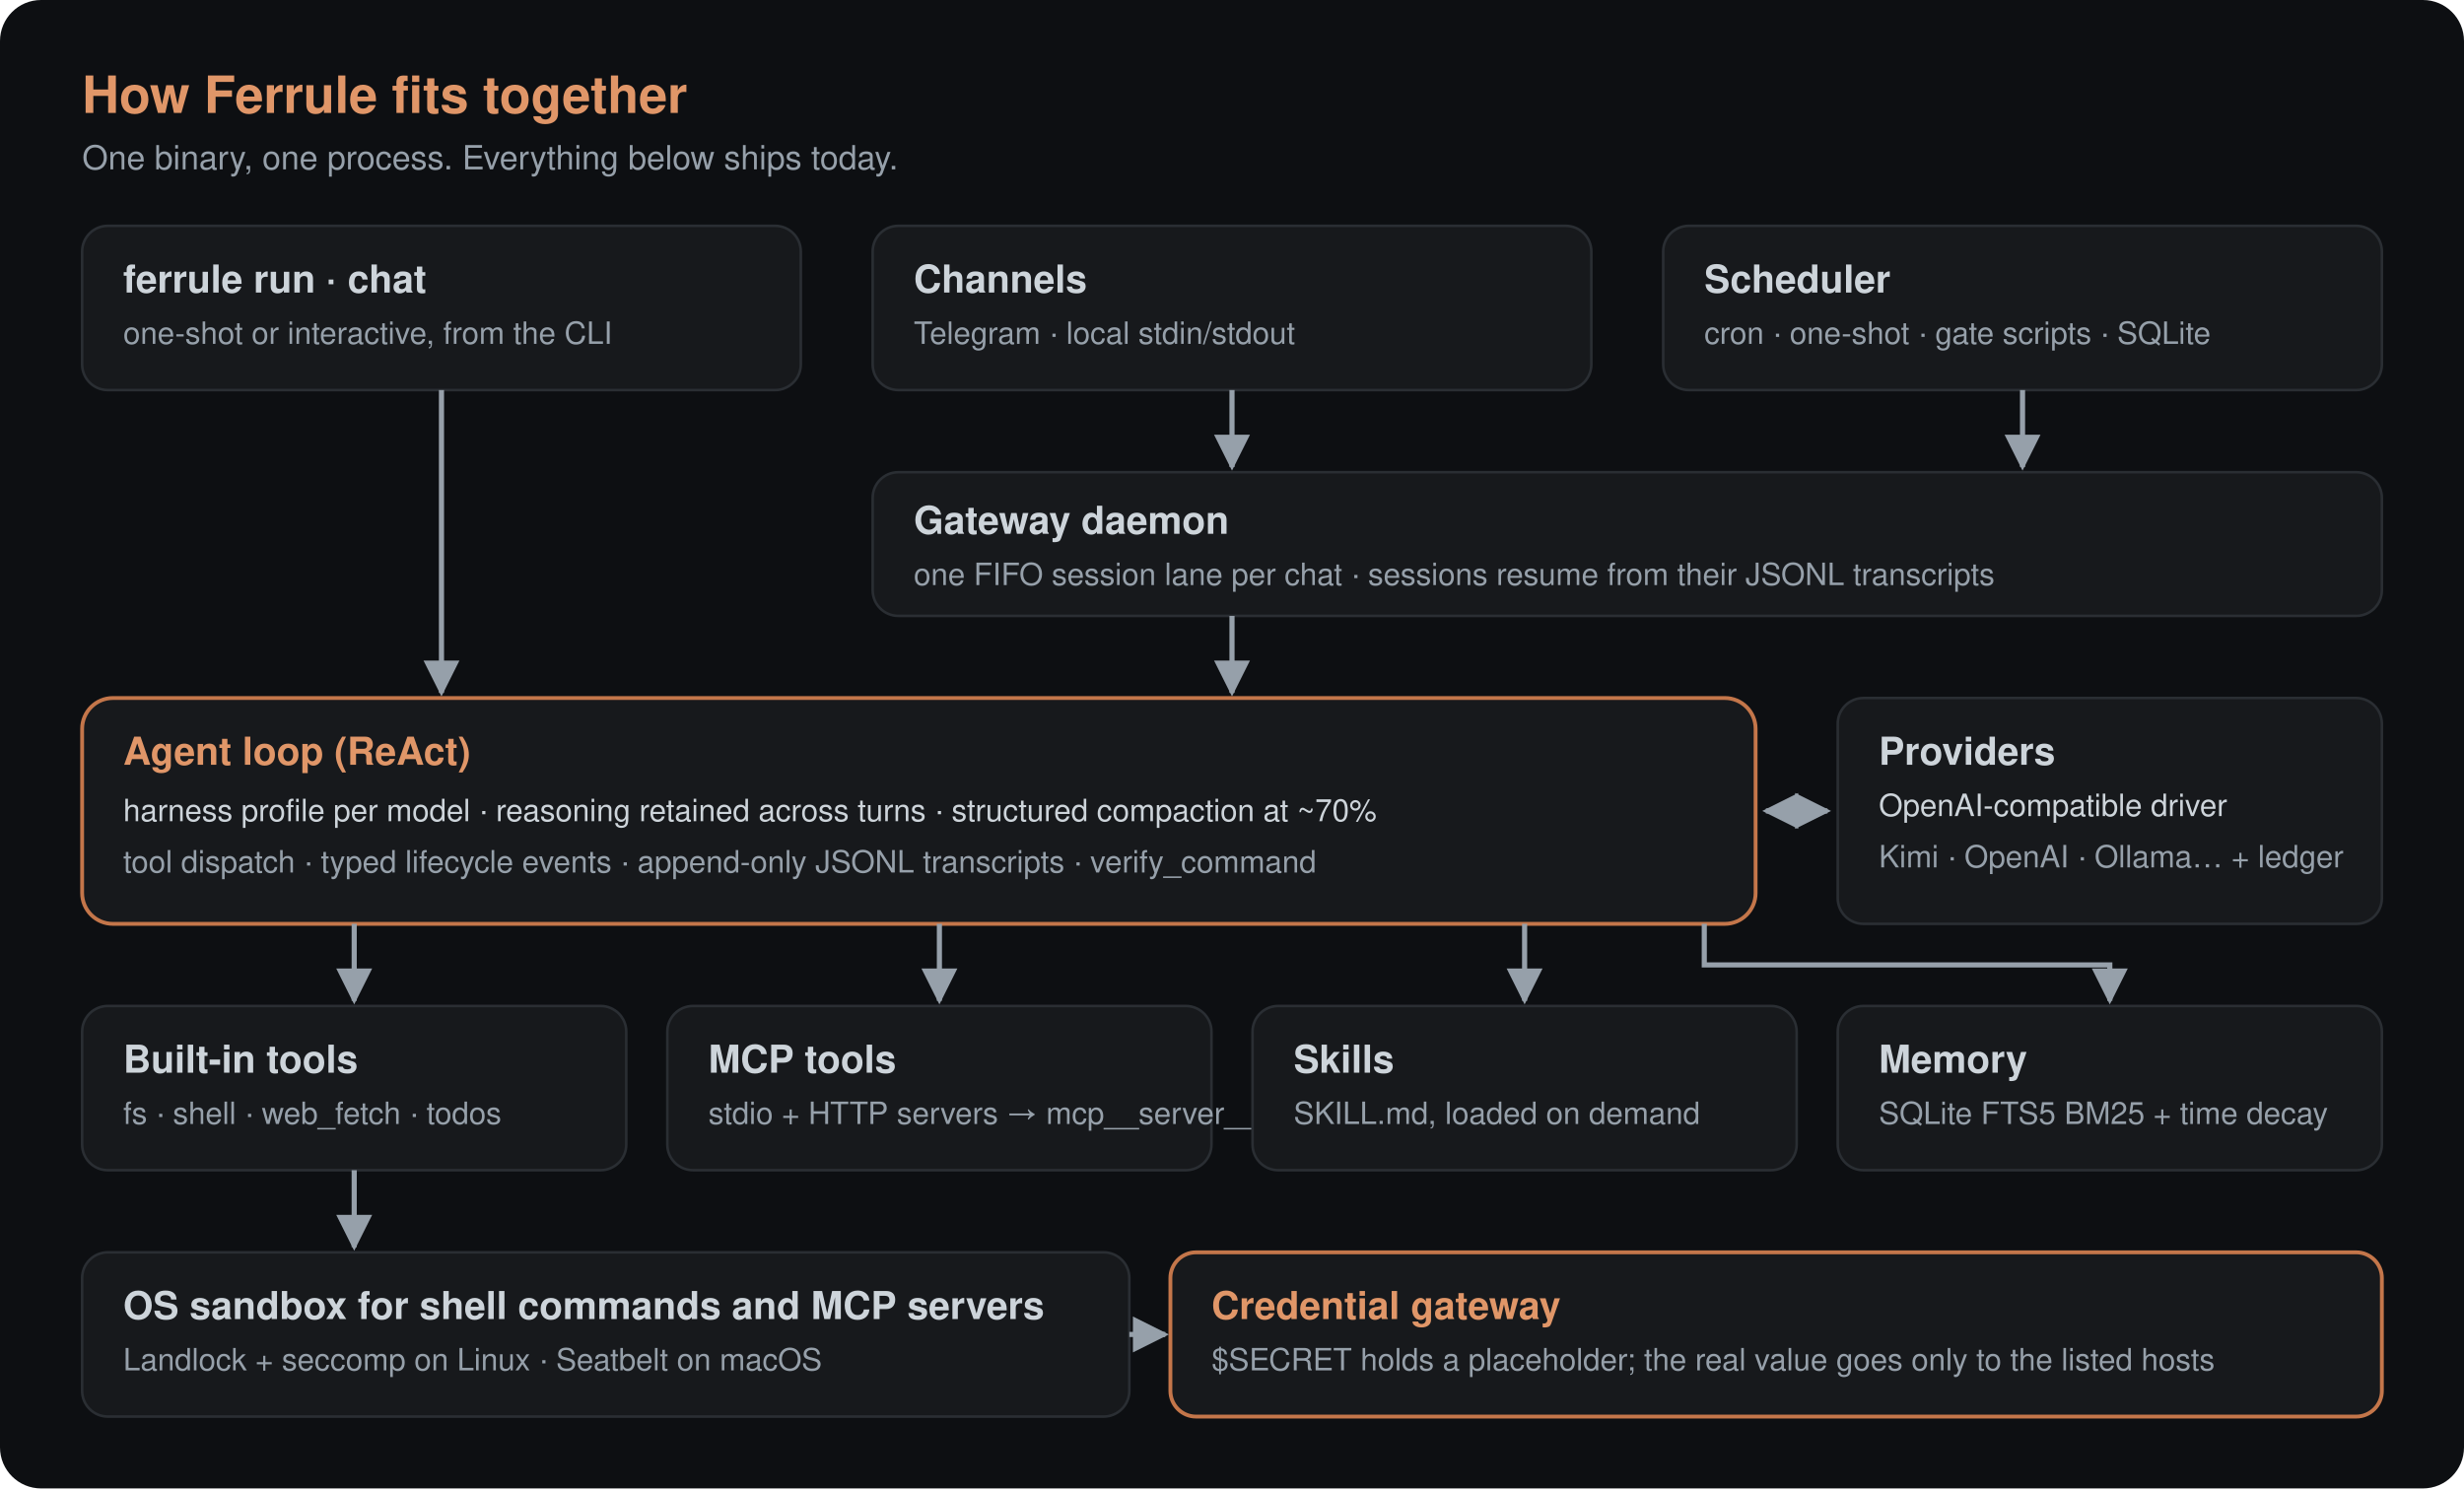
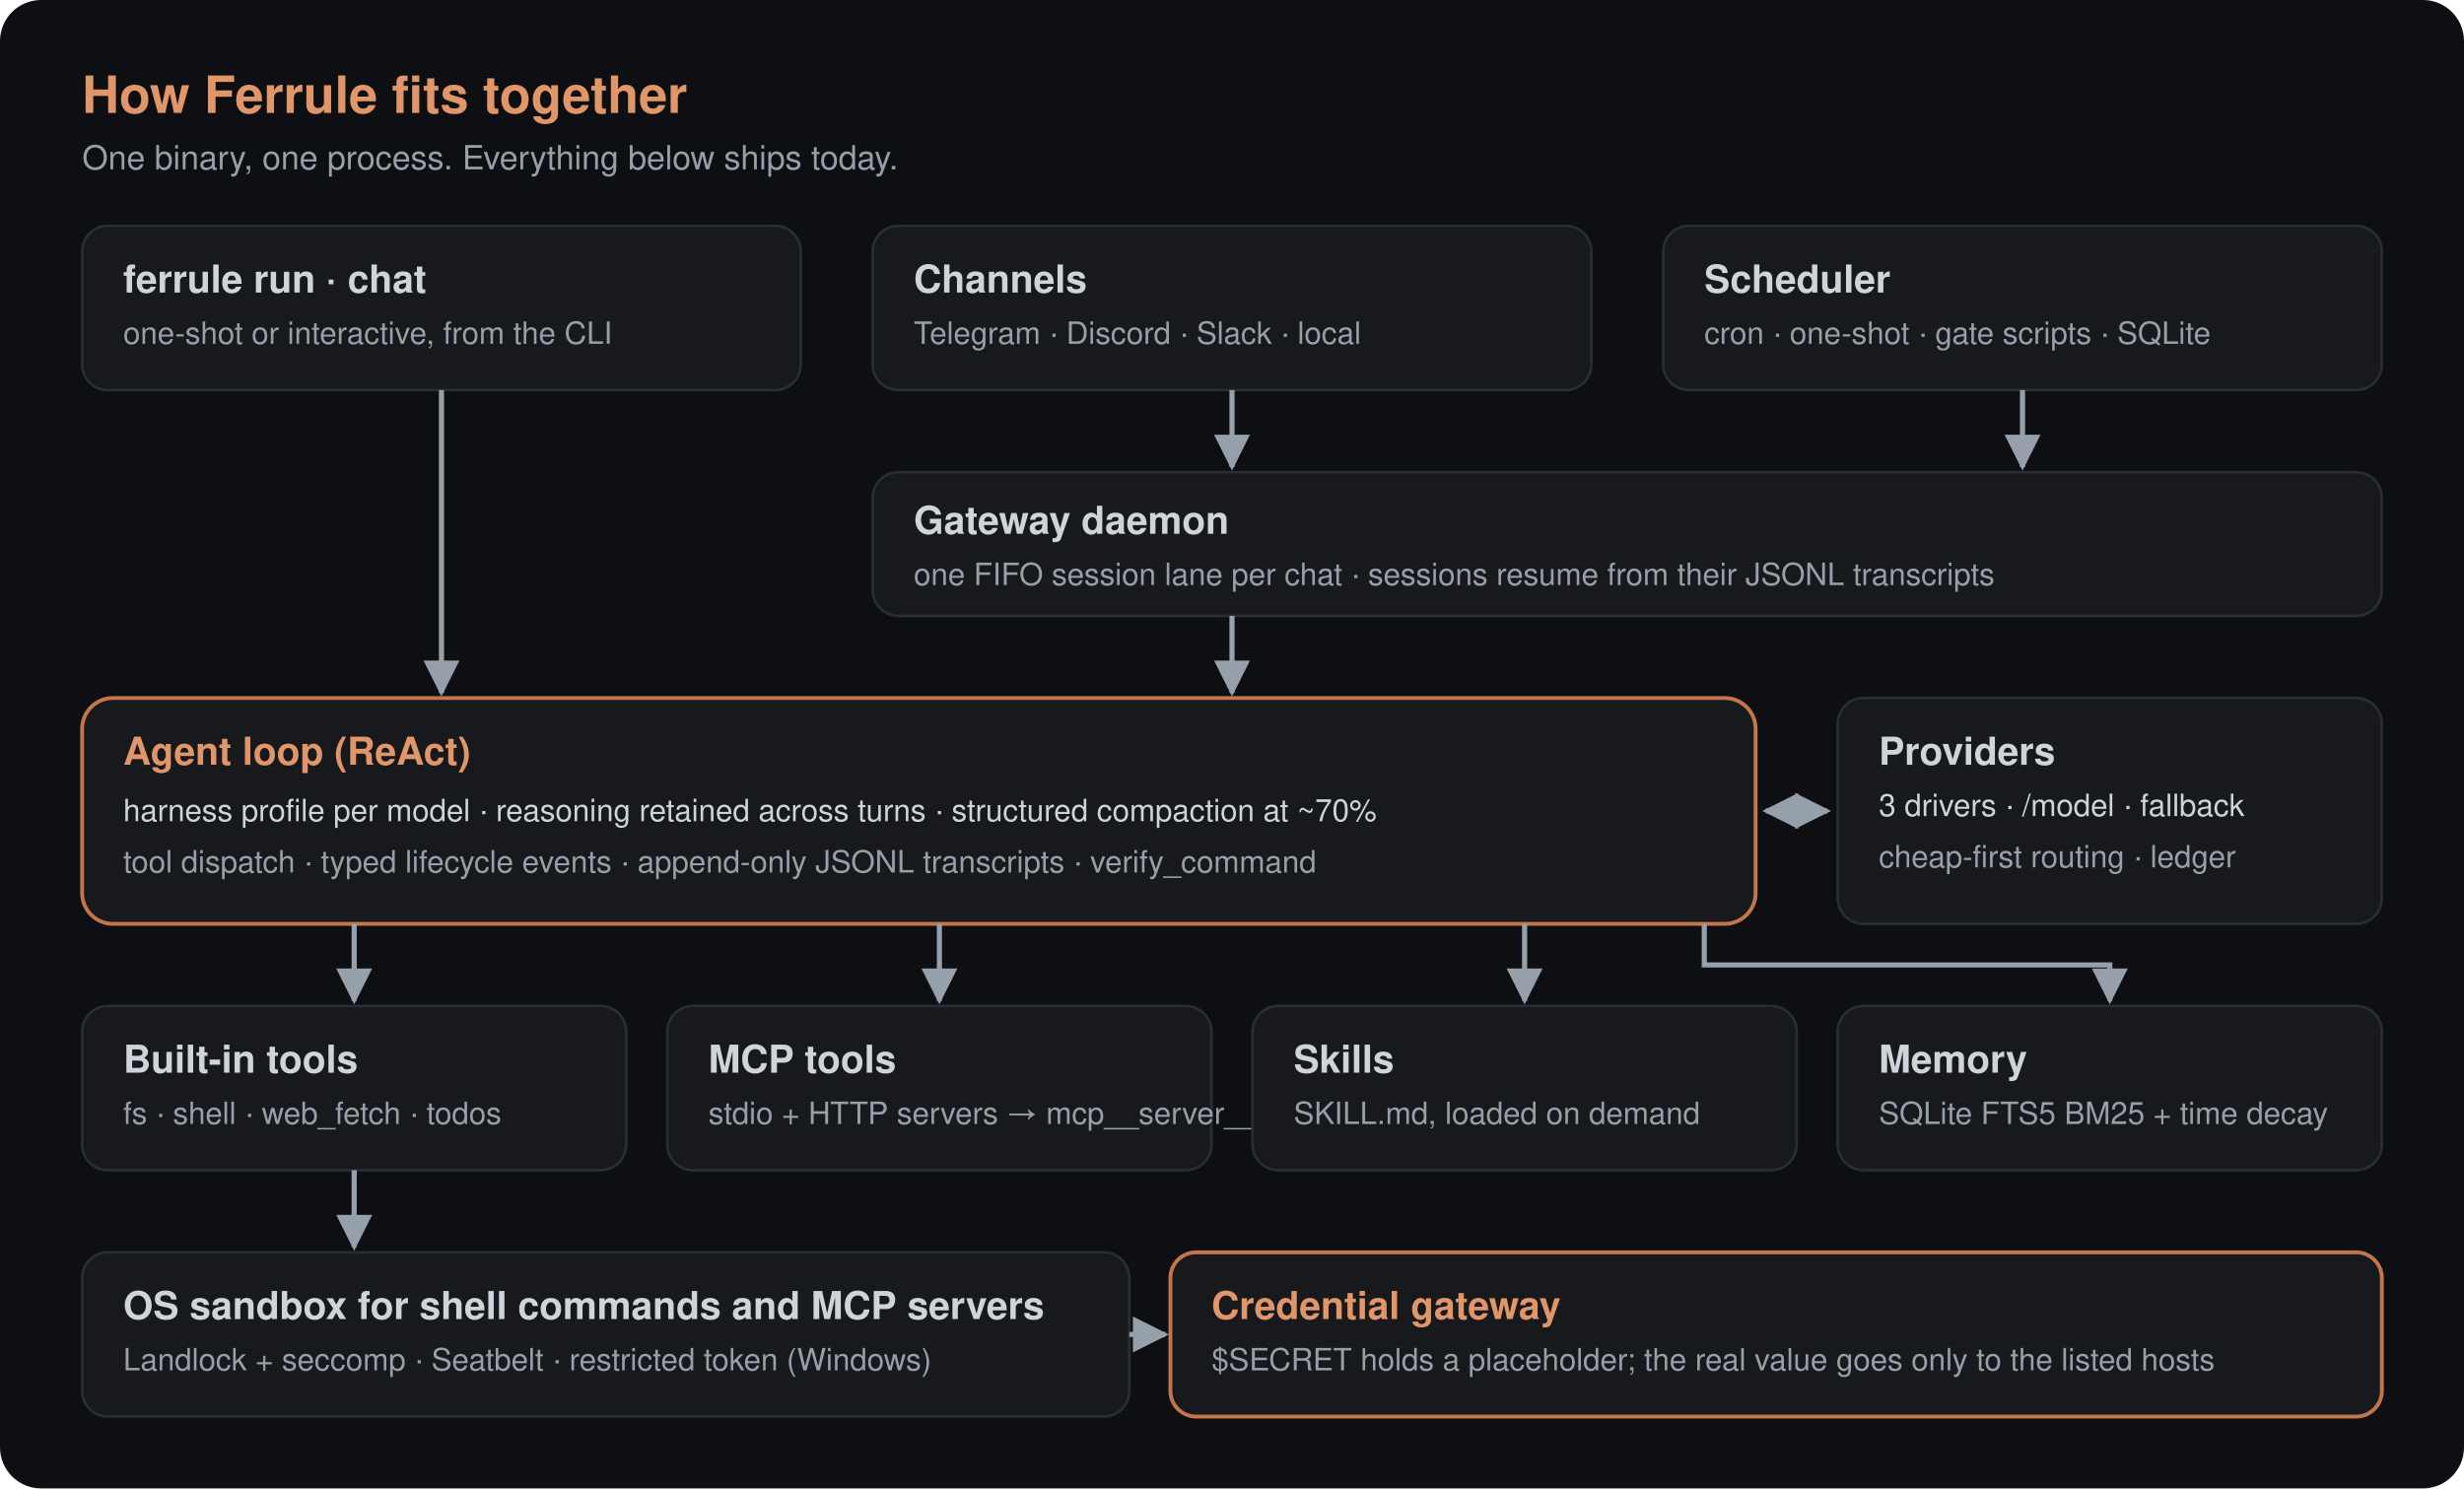
<svg xmlns="http://www.w3.org/2000/svg" width="960" height="580" viewBox="0 0 960 580" role="img" aria-label="Ferrule architecture as built: channels, scheduler and CLI feed the agent loop, which calls providers, tools, MCP, skills and memory; shell commands run in an OS sandbox behind the credential gateway">
  <defs>
    <marker id="a" viewBox="0 0 10 10" refX="9" refY="5" markerWidth="7" markerHeight="7" orient="auto-start-reverse">
      <path d="M0 0L10 5L0 10z" fill="#96a0aa" />
    </marker>
    <style>
      text { font-family: ui-sans-serif, -apple-system, "Segoe UI", Helvetica, Arial, sans-serif; fill: #cdd4da; font-size: 12px; }
      .t { font-size: 20px; font-weight: 700; fill: #e09668; }
      .h { font-size: 15px; font-weight: 700; }
      .s { fill: #96a0aa; }
      .c { fill: #e09668; }
      .b { fill: #17191c; stroke: #2a2e33; }
      .bc { fill: #17191c; stroke: #c4764a; stroke-width: 1.5; }
      .ar { stroke: #96a0aa; stroke-width: 2; fill: none; }
    </style>
  </defs>
  <rect width="960" height="580" rx="16" fill="#0d0f12" />
  <text x="32" y="44" class="t">How Ferrule fits together</text>
  <text x="32" y="66" class="s" style="font-size:13px">One binary, one process. Everything below ships today.</text>
  <rect x="32" y="88" width="280" height="64" rx="10" class="b" />
  <text x="48" y="114" class="h">ferrule run · chat</text>
  <text x="48" y="134" class="s">one-shot or interactive, from the CLI</text>
  <rect x="340" y="88" width="280" height="64" rx="10" class="b" />
  <text x="356" y="114" class="h">Channels</text>
-   <text x="356" y="134" class="s">Telegram · local stdin/stdout</text>
+   <text x="356" y="134" class="s">Telegram · Discord · Slack · local</text>
  <rect x="648" y="88" width="280" height="64" rx="10" class="b" />
  <text x="664" y="114" class="h">Scheduler</text>
  <text x="664" y="134" class="s">cron · one-shot · gate scripts · SQLite</text>
  <rect x="340" y="184" width="588" height="56" rx="10" class="b" />
  <text x="356" y="208" class="h">Gateway daemon</text>
  <text x="356" y="228" class="s">one FIFO session lane per chat · sessions resume from their JSONL transcripts</text>
  <path d="M480 152V182" class="ar" marker-end="url(#a)" />
  <path d="M788 152V182" class="ar" marker-end="url(#a)" />
  <path d="M172 152V270" class="ar" marker-end="url(#a)" />
  <path d="M480 240V270" class="ar" marker-end="url(#a)" />
  <rect x="32" y="272" width="652" height="88" rx="12" class="bc" />
  <text x="48" y="298" class="h c">Agent loop (ReAct)</text>
  <text x="48" y="320">harness profile per model · reasoning retained across turns · structured compaction at ~70%</text>
  <text x="48" y="340" class="s">tool dispatch · typed lifecycle events · append-only JSONL transcripts · verify_command</text>
  <rect x="716" y="272" width="212" height="88" rx="10" class="b" />
  <text x="732" y="298" class="h">Providers</text>
-   <text x="732" y="318">OpenAI-compatible driver</text>
-   <text x="732" y="338" class="s">Kimi · OpenAI · Ollama… + ledger</text>
+   <text x="732" y="318">3 drivers · /model · fallback</text>
+   <text x="732" y="338" class="s">cheap-first routing · ledger</text>
  <path d="M688 316H712" class="ar" marker-end="url(#a)" marker-start="url(#a)" />
  <rect x="32" y="392" width="212" height="64" rx="10" class="b" />
  <text x="48" y="418" class="h">Built-in tools</text>
  <text x="48" y="438" class="s">fs · shell · web_fetch · todos</text>
  <rect x="260" y="392" width="212" height="64" rx="10" class="b" />
  <text x="276" y="418" class="h">MCP tools</text>
  <text x="276" y="438" class="s">stdio + HTTP servers → mcp__server__tool</text>
  <rect x="488" y="392" width="212" height="64" rx="10" class="b" />
  <text x="504" y="418" class="h">Skills</text>
  <text x="504" y="438" class="s">SKILL.md, loaded on demand</text>
  <rect x="716" y="392" width="212" height="64" rx="10" class="b" />
  <text x="732" y="418" class="h">Memory</text>
  <text x="732" y="438" class="s">SQLite FTS5 BM25 + time decay</text>
  <path d="M138 360V390" class="ar" marker-end="url(#a)" />
  <path d="M366 360V390" class="ar" marker-end="url(#a)" />
  <path d="M594 360V390" class="ar" marker-end="url(#a)" />
  <path d="M664 360V376H822V390" class="ar" marker-end="url(#a)" />
  <rect x="32" y="488" width="408" height="64" rx="10" class="b" />
  <text x="48" y="514" class="h">OS sandbox for shell commands and MCP servers</text>
-   <text x="48" y="534" class="s">Landlock + seccomp on Linux · Seatbelt on macOS</text>
+   <text x="48" y="534" class="s">Landlock + seccomp · Seatbelt · restricted token (Windows)</text>
  <rect x="456" y="488" width="472" height="64" rx="10" class="bc" />
  <text x="472" y="514" class="h c">Credential gateway</text>
  <text x="472" y="534" class="s">$SECRET holds a placeholder; the real value goes only to the listed hosts</text>
  <path d="M138 456V486" class="ar" marker-end="url(#a)" />
  <path d="M440 520H454" class="ar" marker-end="url(#a)" />
</svg>
